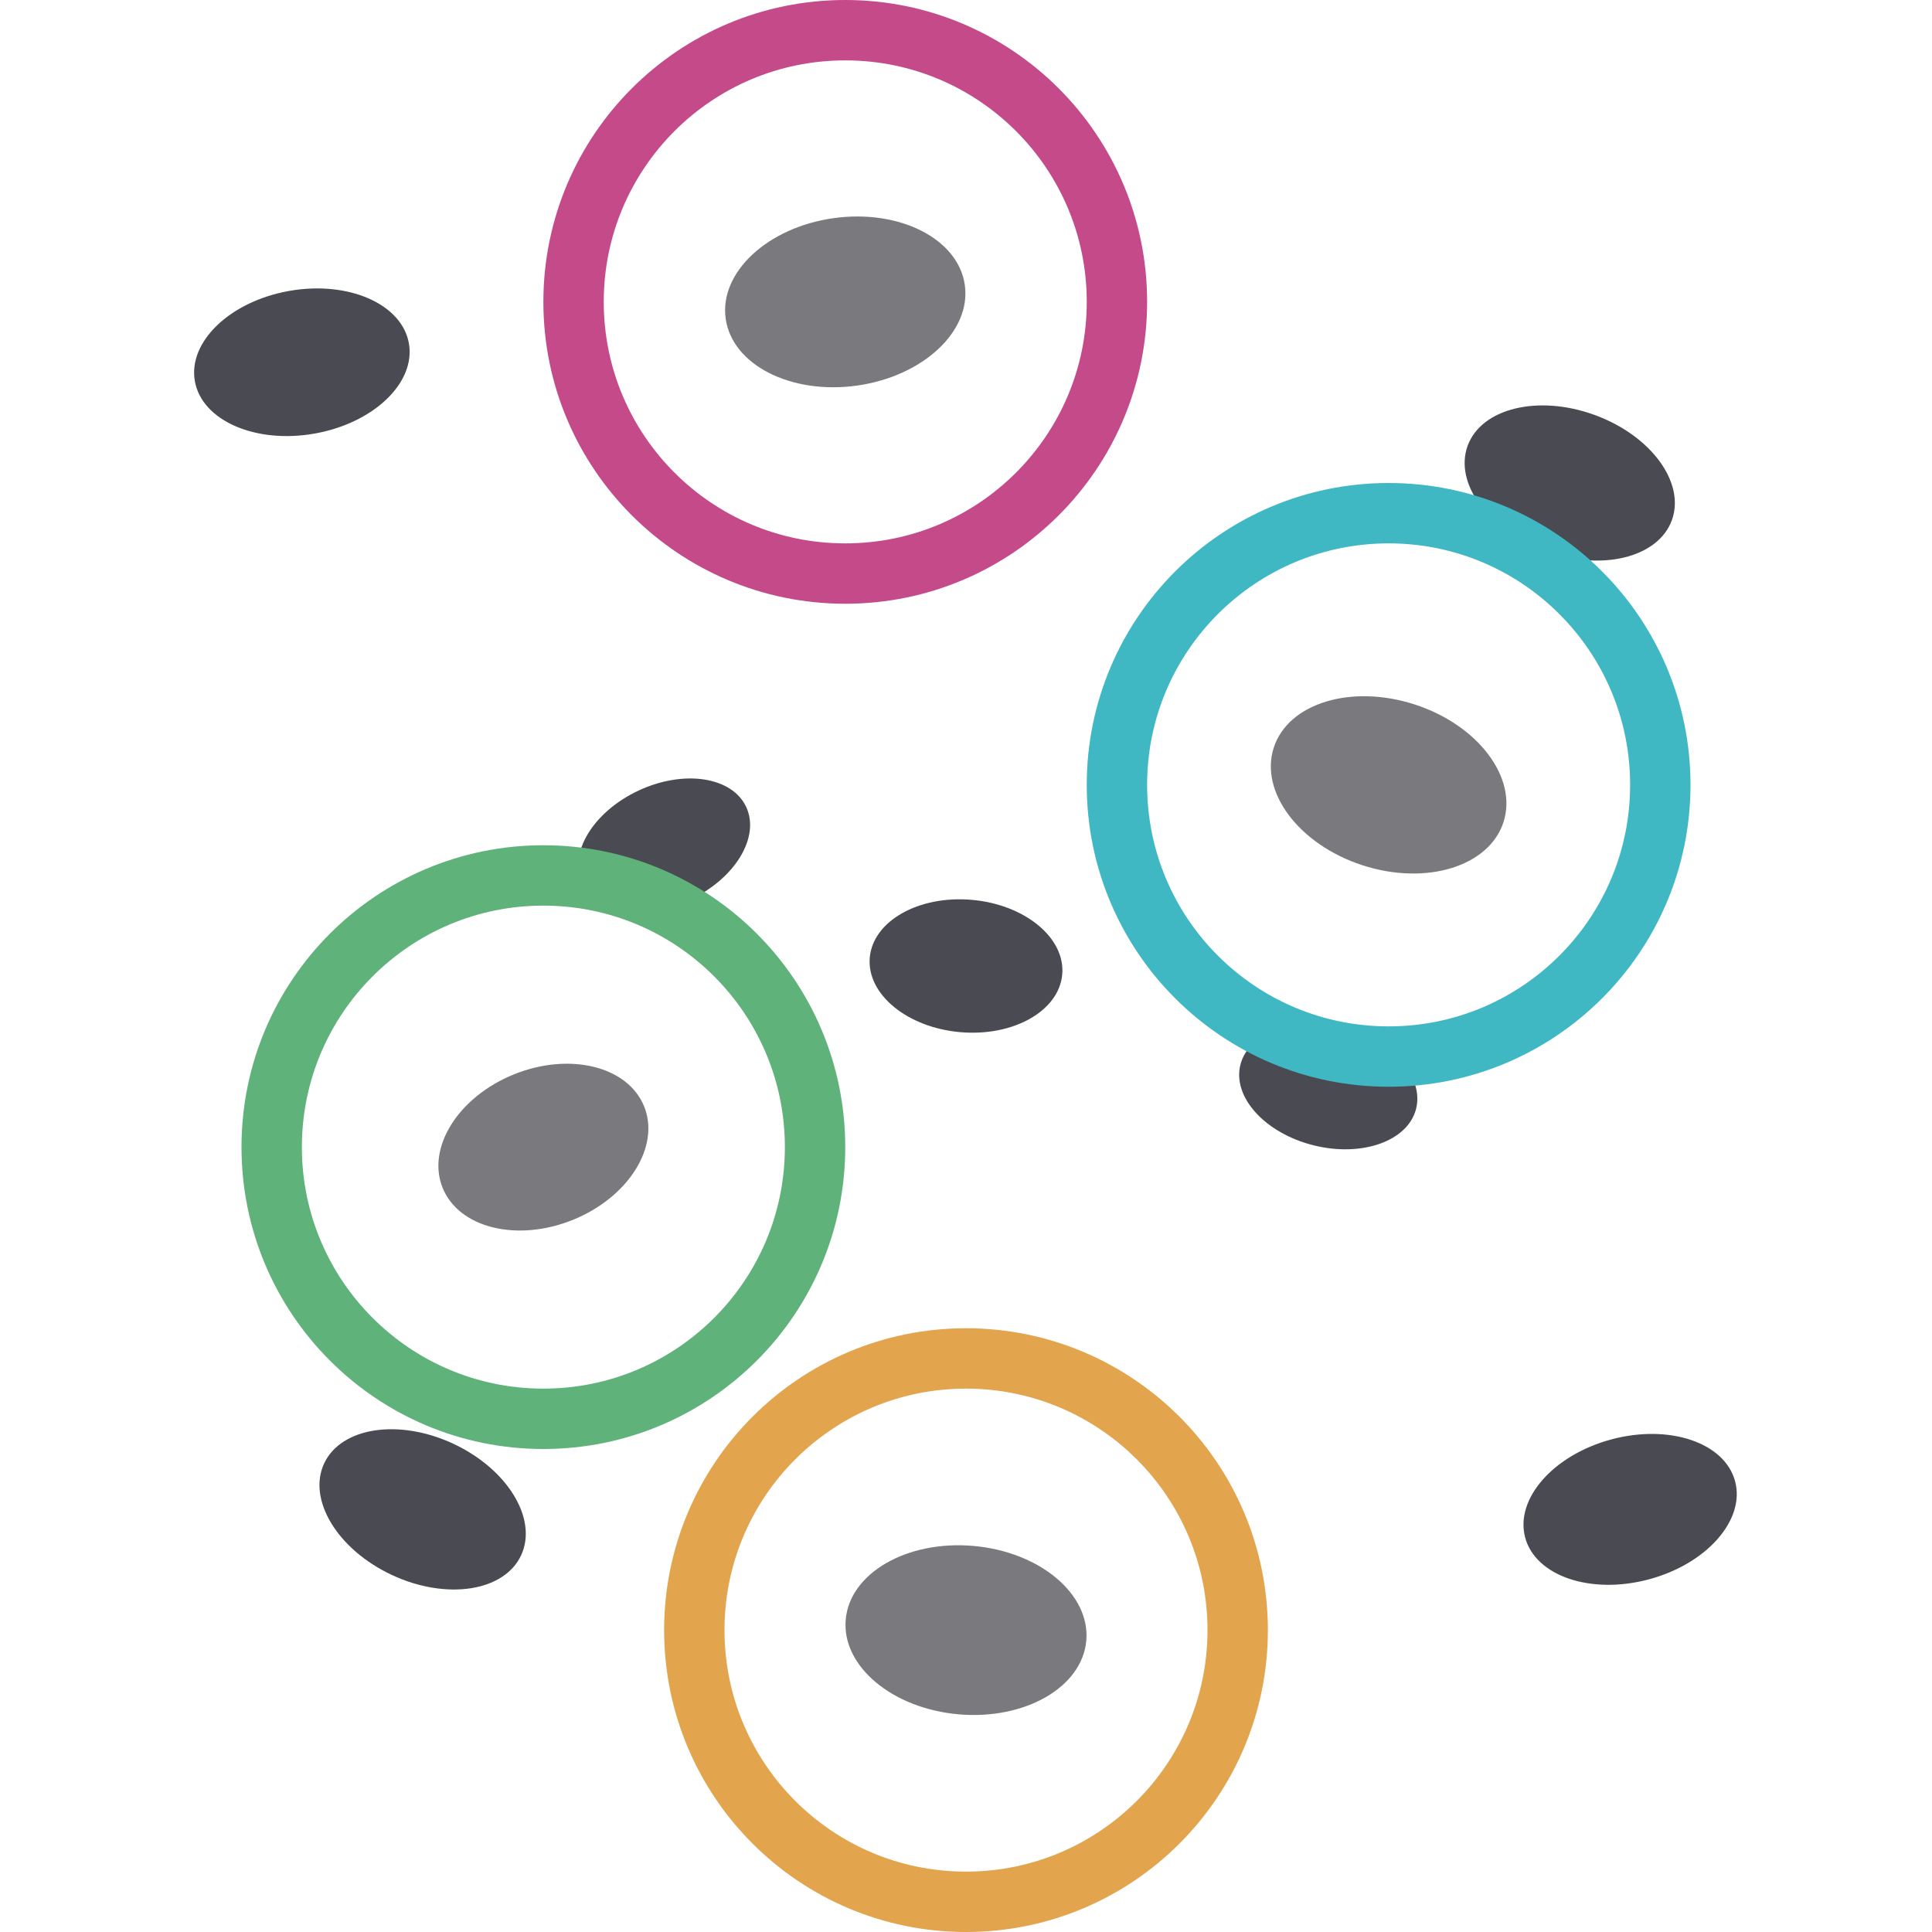
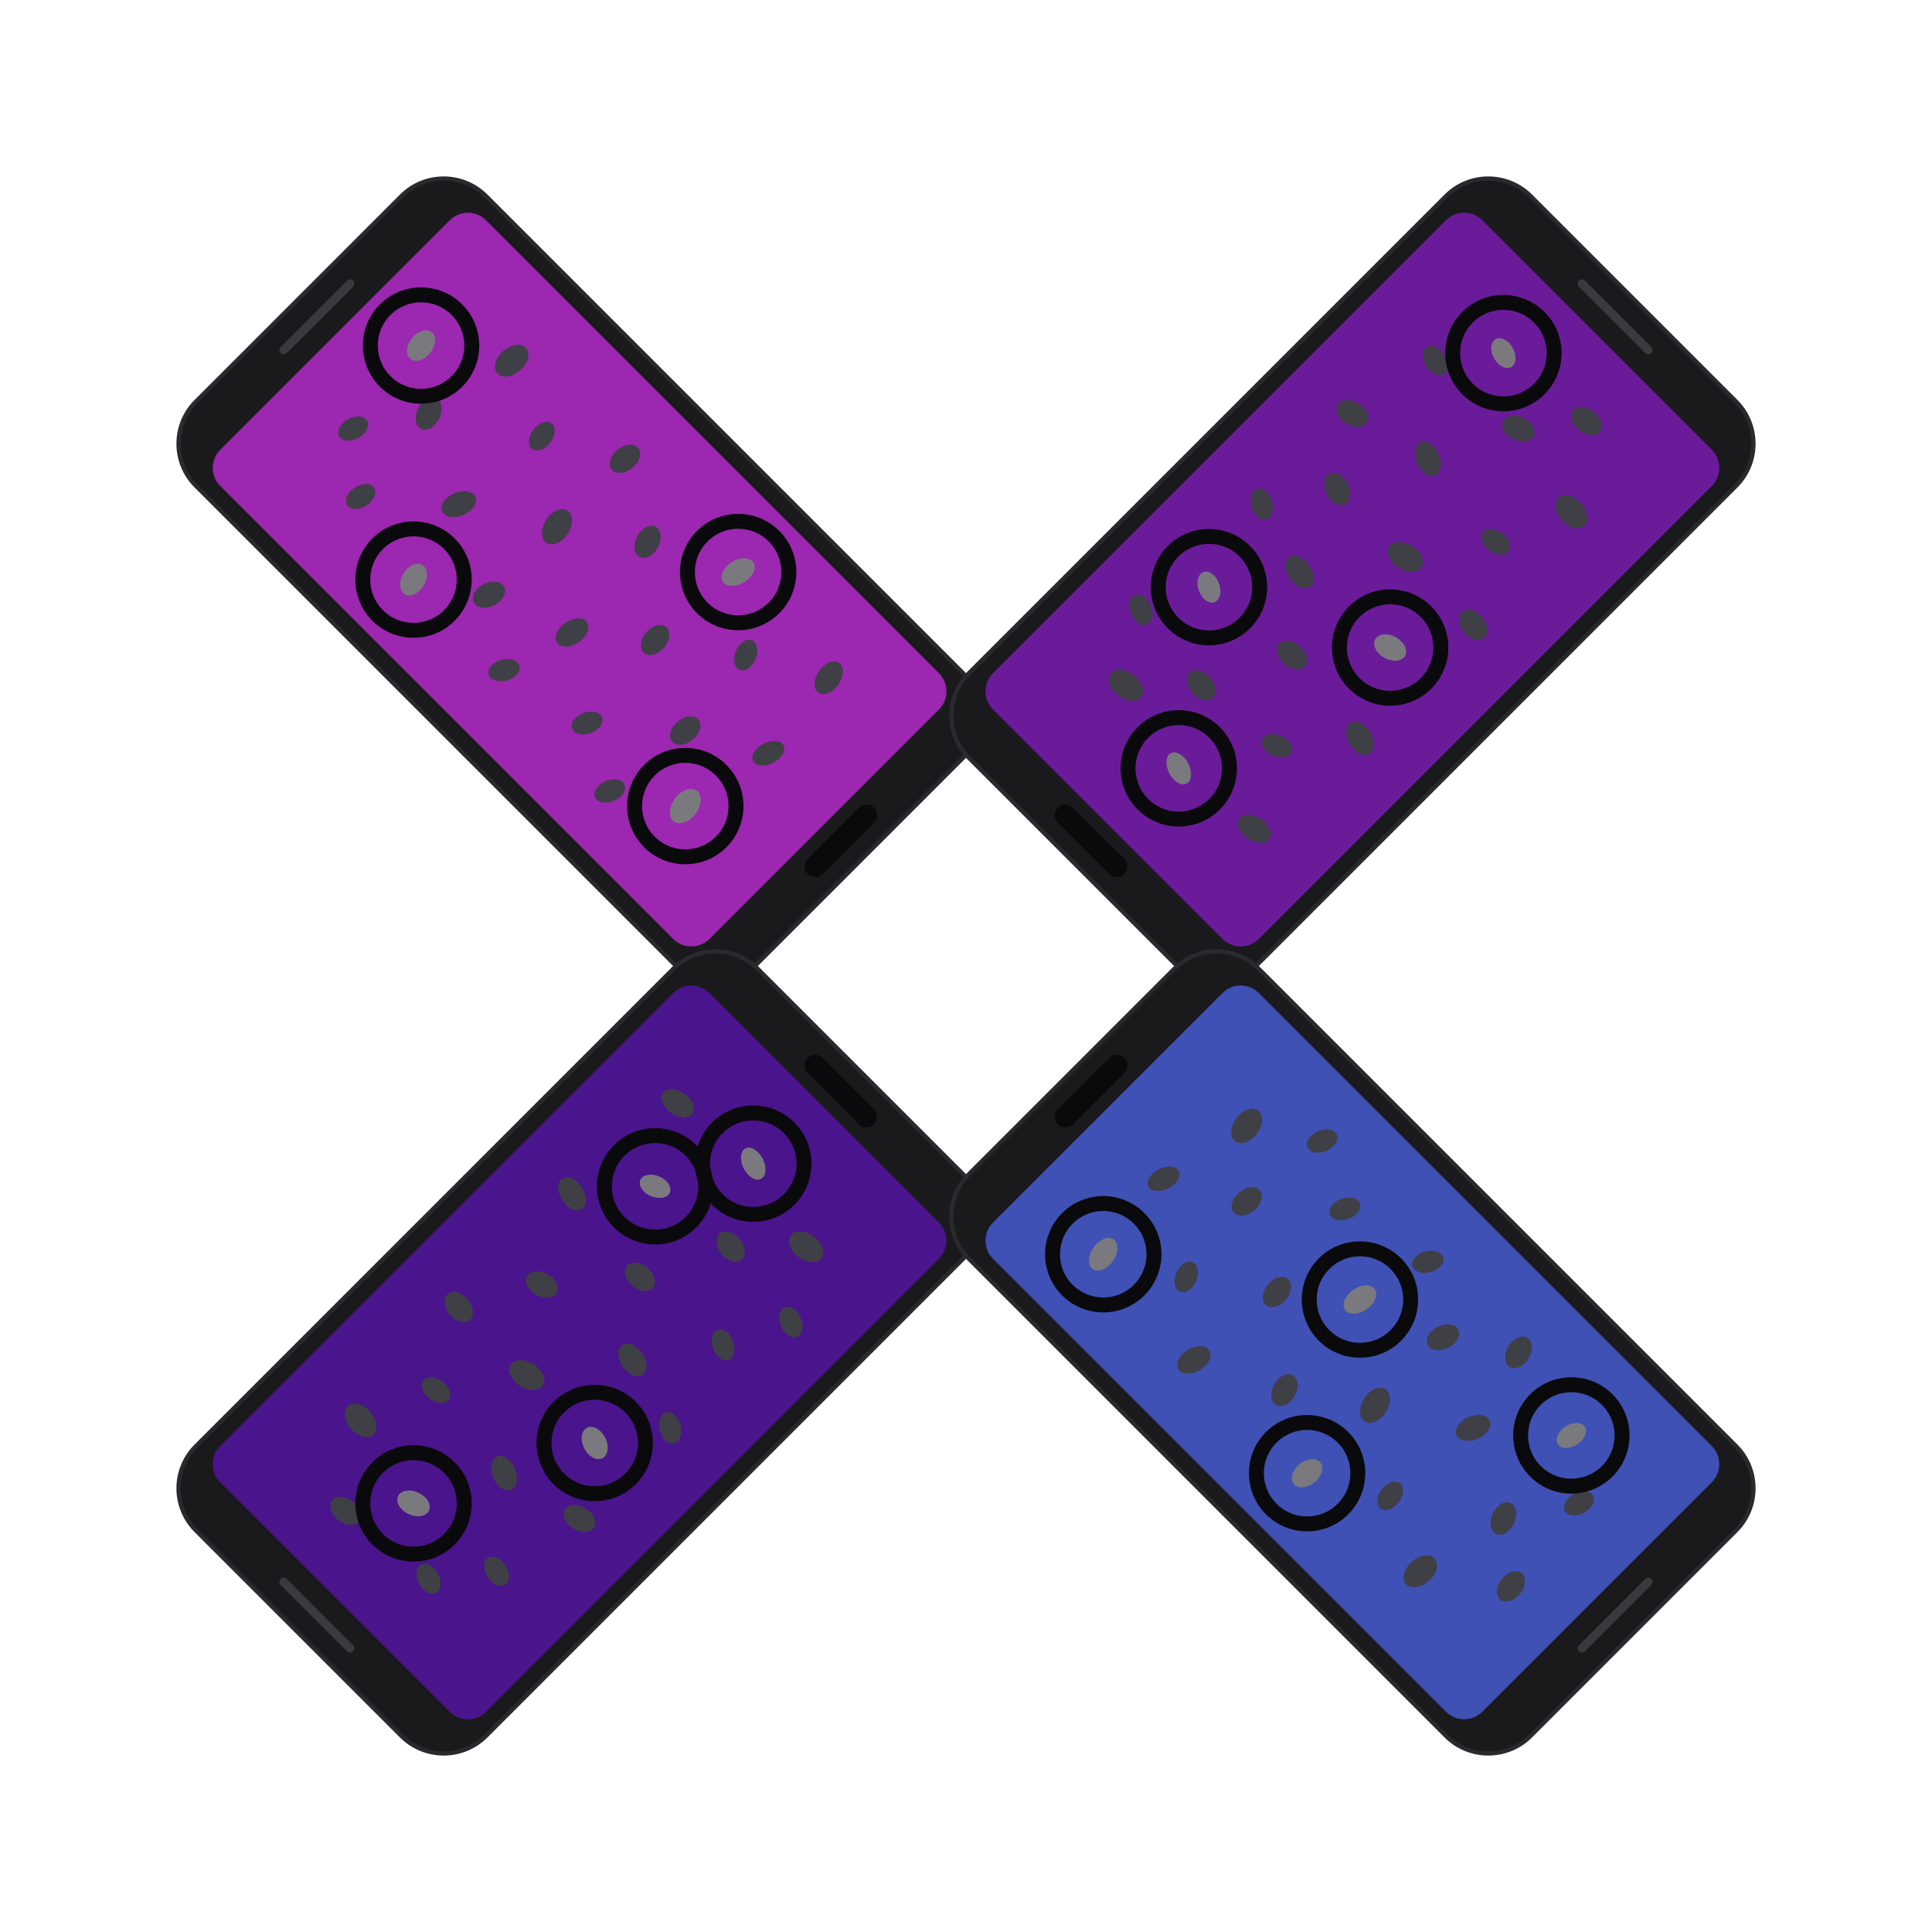
- <svg xmlns="http://www.w3.org/2000/svg" width="256" height="256" viewBox="0 0 64 64">
-   <ellipse cx="10" cy="12" rx="3.6" ry="2.4" fill="#4a4a52" transform="rotate(-10 10 12)" />
-   <ellipse cx="52" cy="16" rx="3.6" ry="2.4" fill="#4a4a52" transform="rotate(20 52 16)" />
-   <ellipse cx="14" cy="50" rx="3.6" ry="2.4" fill="#4a4a52" transform="rotate(25 14 50)" />
-   <ellipse cx="54" cy="50" rx="3.6" ry="2.4" fill="#4a4a52" transform="rotate(-15 54 50)" />
-   <ellipse cx="32" cy="32" rx="3.2" ry="2.2" fill="#4a4a52" transform="rotate(5 32 32)" />
-   <ellipse cx="22" cy="28" rx="3" ry="2" fill="#4a4a52" transform="rotate(-25 22 28)" />
-   <ellipse cx="44" cy="36" rx="3" ry="2" fill="#4a4a52" transform="rotate(14 44 36)" />
-   <ellipse cx="28" cy="10" rx="4" ry="2.8" fill="#7a7a7e" transform="rotate(-8 28 10)" />
-   <circle cx="28" cy="10" r="9" fill="none" stroke="#c44a8a" stroke-width="2" />
-   <ellipse cx="46" cy="26" rx="4" ry="2.8" fill="#7a7a7e" transform="rotate(18 46 26)" />
-   <circle cx="46" cy="26" r="9" fill="none" stroke="#3fb8c4" stroke-width="2" />
-   <ellipse cx="18" cy="38" rx="3.6" ry="2.6" fill="#7a7a7e" transform="rotate(-22 18 38)" />
-   <circle cx="18" cy="38" r="9" fill="none" stroke="#5fb27a" stroke-width="2" />
-   <ellipse cx="32" cy="54" rx="4" ry="2.8" fill="#7a7a7e" transform="rotate(5 32 54)" />
-   <circle cx="32" cy="54" r="9" fill="none" stroke="#e2a44d" stroke-width="2" />
+ <svg xmlns="http://www.w3.org/2000/svg" width="1024" height="1024" viewBox="0 0 1024 1024">
+   <defs>
+     <clipPath id="clip-r0">
+       <rect x="6" y="14" width="88" height="162" rx="6" ry="6" />
+     </clipPath>
+     <clipPath id="clip-r1">
+       <rect x="6" y="14" width="88" height="162" rx="6" ry="6" />
+     </clipPath>
+     <clipPath id="clip-r2">
+       <rect x="6" y="14" width="88" height="162" rx="6" ry="6" />
+     </clipPath>
+     <clipPath id="clip-r3">
+       <rect x="6" y="14" width="88" height="162" rx="6" ry="6" />
+     </clipPath>
+   </defs>
+   <g transform="translate(307.2 307.2) rotate(135) scale(2.263579 2.263579) translate(-50 -95)">
+     <rect x="2" y="2" width="96" height="186" rx="14" ry="14" fill="#1a1a1d" stroke="#2a2a2e" stroke-width="1" />
+     <rect x="6" y="14" width="88" height="162" rx="6" ry="6" fill="#9C27B0" />
+     <g clip-path="url(#clip-r0)">
+       <g transform="translate(10 22.5) scale(1.25)">
+         <ellipse cx="12" cy="12" rx="3.4" ry="2.2" fill="#3f3f46" transform="rotate(-10 12 12)" />
+         <ellipse cx="30" cy="10" rx="3.2" ry="2" fill="#3f3f46" transform="rotate(18 30 10)" />
+         <ellipse cx="48" cy="14" rx="3.6" ry="2.4" fill="#7a7a7e" transform="rotate(-8 48 14)" />
+         <ellipse cx="56" cy="26" rx="3" ry="2" fill="#3f3f46" transform="rotate(22 56 26)" />
+         <ellipse cx="38" cy="24" rx="3.2" ry="2.2" fill="#3f3f46" transform="rotate(5 38 24)" />
+         <ellipse cx="20" cy="26" rx="3" ry="2" fill="#3f3f46" transform="rotate(-22 20 26)" />
+         <ellipse cx="10" cy="38" rx="3.4" ry="2.2" fill="#7a7a7e" transform="rotate(14 10 38)" />
+         <ellipse cx="30" cy="40" rx="3.2" ry="2.2" fill="#3f3f46" transform="rotate(-5 30 40)" />
+         <ellipse cx="50" cy="38" rx="3" ry="2" fill="#3f3f46" transform="rotate(25 50 38)" />
+         <ellipse cx="18" cy="54" rx="3.2" ry="2.2" fill="#3f3f46" transform="rotate(-16 18 54)" />
+         <ellipse cx="40" cy="52" rx="3.4" ry="2.2" fill="#3f3f46" transform="rotate(10 40 52)" />
+         <ellipse cx="54" cy="56" rx="3" ry="2" fill="#3f3f46" transform="rotate(30 54 56)" />
+         <ellipse cx="10" cy="68" rx="3.2" ry="2.2" fill="#3f3f46" transform="rotate(6 10 68)" />
+         <ellipse cx="28" cy="68" rx="3.6" ry="2.4" fill="#3f3f46" transform="rotate(-12 28 68)" />
+         <ellipse cx="46" cy="68" rx="3.2" ry="2.2" fill="#3f3f46" transform="rotate(18 46 68)" />
+         <ellipse cx="18" cy="82" rx="3" ry="2" fill="#3f3f46" transform="rotate(-8 18 82)" />
+         <ellipse cx="38" cy="84" rx="3.4" ry="2.2" fill="#3f3f46" transform="rotate(22 38 84)" />
+         <ellipse cx="54" cy="80" rx="3.2" ry="2.2" fill="#7a7a7e" transform="rotate(-14 54 80)" />
+         <ellipse cx="12" cy="96" rx="3.6" ry="2.4" fill="#3f3f46" transform="rotate(4 12 96)" />
+         <ellipse cx="30" cy="100" rx="3.2" ry="2.2" fill="#3f3f46" transform="rotate(-20 30 100)" />
+         <ellipse cx="50" cy="98" rx="3" ry="2" fill="#3f3f46" transform="rotate(12 50 98)" />
+         <ellipse cx="22" cy="110" rx="3.2" ry="2.2" fill="#7a7a7e" transform="rotate(-6 22 110)" />
+         <ellipse cx="42" cy="108" rx="3" ry="2" fill="#3f3f46" transform="rotate(16 42 108)" />
+         <circle cx="22" cy="110" r="9.5" fill="none" stroke="#0a0a0c" stroke-width="2.8" />
+         <circle cx="54" cy="80" r="9.5" fill="none" stroke="#0a0a0c" stroke-width="2.8" />
+         <circle cx="10" cy="38" r="9.5" fill="none" stroke="#0a0a0c" stroke-width="2.8" />
+         <circle cx="48" cy="14" r="9.5" fill="none" stroke="#0a0a0c" stroke-width="2.8" />
+       </g>
+     </g>
+     <rect x="39" y="6" width="22" height="5" rx="2.5" fill="#0a0a0c" />
+     <rect x="38" y="181" width="24" height="2" rx="1" fill="#3a3a3e" />
+   </g>
+   <g transform="translate(716.8 307.2) rotate(-135) scale(2.263579 2.263579) translate(-50 -95)">
+     <rect x="2" y="2" width="96" height="186" rx="14" ry="14" fill="#1a1a1d" stroke="#2a2a2e" stroke-width="1" />
+     <rect x="6" y="14" width="88" height="162" rx="6" ry="6" fill="#6A1B9A" />
+     <g clip-path="url(#clip-r1)">
+       <g transform="translate(10 22.5) scale(1.25)">
+         <ellipse cx="12" cy="12" rx="3.4" ry="2.2" fill="#3f3f46" transform="rotate(-10 12 12)" />
+         <ellipse cx="30" cy="10" rx="3.2" ry="2" fill="#7a7a7e" transform="rotate(18 30 10)" />
+         <ellipse cx="48" cy="14" rx="3.6" ry="2.4" fill="#3f3f46" transform="rotate(-8 48 14)" />
+         <ellipse cx="56" cy="26" rx="3" ry="2" fill="#3f3f46" transform="rotate(22 56 26)" />
+         <ellipse cx="38" cy="24" rx="3.2" ry="2.2" fill="#3f3f46" transform="rotate(5 38 24)" />
+         <ellipse cx="20" cy="26" rx="3" ry="2" fill="#3f3f46" transform="rotate(-22 20 26)" />
+         <ellipse cx="10" cy="38" rx="3.4" ry="2.2" fill="#3f3f46" transform="rotate(14 10 38)" />
+         <ellipse cx="30" cy="40" rx="3.2" ry="2.2" fill="#3f3f46" transform="rotate(-5 30 40)" />
+         <ellipse cx="50" cy="38" rx="3" ry="2" fill="#7a7a7e" transform="rotate(25 50 38)" />
+         <ellipse cx="18" cy="54" rx="3.2" ry="2.2" fill="#7a7a7e" transform="rotate(-16 18 54)" />
+         <ellipse cx="40" cy="52" rx="3.4" ry="2.2" fill="#3f3f46" transform="rotate(10 40 52)" />
+         <ellipse cx="54" cy="56" rx="3" ry="2" fill="#3f3f46" transform="rotate(30 54 56)" />
+         <ellipse cx="10" cy="68" rx="3.2" ry="2.2" fill="#3f3f46" transform="rotate(6 10 68)" />
+         <ellipse cx="28" cy="68" rx="3.6" ry="2.4" fill="#3f3f46" transform="rotate(-12 28 68)" />
+         <ellipse cx="46" cy="68" rx="3.2" ry="2.2" fill="#3f3f46" transform="rotate(18 46 68)" />
+         <ellipse cx="18" cy="82" rx="3" ry="2" fill="#3f3f46" transform="rotate(-8 18 82)" />
+         <ellipse cx="38" cy="84" rx="3.4" ry="2.2" fill="#3f3f46" transform="rotate(22 38 84)" />
+         <ellipse cx="54" cy="80" rx="3.2" ry="2.2" fill="#3f3f46" transform="rotate(-14 54 80)" />
+         <ellipse cx="12" cy="96" rx="3.6" ry="2.4" fill="#3f3f46" transform="rotate(4 12 96)" />
+         <ellipse cx="30" cy="100" rx="3.2" ry="2.2" fill="#3f3f46" transform="rotate(-20 30 100)" />
+         <ellipse cx="50" cy="98" rx="3" ry="2" fill="#3f3f46" transform="rotate(12 50 98)" />
+         <ellipse cx="22" cy="110" rx="3.2" ry="2.2" fill="#3f3f46" transform="rotate(-6 22 110)" />
+         <ellipse cx="42" cy="108" rx="3" ry="2" fill="#7a7a7e" transform="rotate(16 42 108)" />
+         <circle cx="42" cy="108" r="9.5" fill="none" stroke="#0a0a0c" stroke-width="2.8" />
+         <circle cx="18" cy="54" r="9.5" fill="none" stroke="#0a0a0c" stroke-width="2.8" />
+         <circle cx="50" cy="38" r="9.5" fill="none" stroke="#0a0a0c" stroke-width="2.8" />
+         <circle cx="30" cy="10" r="9.5" fill="none" stroke="#0a0a0c" stroke-width="2.8" />
+       </g>
+     </g>
+     <rect x="39" y="6" width="22" height="5" rx="2.5" fill="#0a0a0c" />
+     <rect x="38" y="181" width="24" height="2" rx="1" fill="#3a3a3e" />
+   </g>
+   <g transform="translate(307.2 716.8) rotate(45) scale(2.263579 2.263579) translate(-50 -95)">
+     <rect x="2" y="2" width="96" height="186" rx="14" ry="14" fill="#1a1a1d" stroke="#2a2a2e" stroke-width="1" />
+     <rect x="6" y="14" width="88" height="162" rx="6" ry="6" fill="#4A148C" />
+     <g clip-path="url(#clip-r2)">
+       <g transform="translate(10 22.5) scale(1.25)">
+         <ellipse cx="12" cy="12" rx="3.4" ry="2.2" fill="#3f3f46" transform="rotate(-10 12 12)" />
+         <ellipse cx="30" cy="10" rx="3.2" ry="2" fill="#7a7a7e" transform="rotate(18 30 10)" />
+         <ellipse cx="48" cy="14" rx="3.6" ry="2.4" fill="#3f3f46" transform="rotate(-8 48 14)" />
+         <ellipse cx="56" cy="26" rx="3" ry="2" fill="#3f3f46" transform="rotate(22 56 26)" />
+         <ellipse cx="38" cy="24" rx="3.2" ry="2.2" fill="#3f3f46" transform="rotate(5 38 24)" />
+         <ellipse cx="20" cy="26" rx="3" ry="2" fill="#7a7a7e" transform="rotate(-22 20 26)" />
+         <ellipse cx="10" cy="38" rx="3.4" ry="2.2" fill="#3f3f46" transform="rotate(14 10 38)" />
+         <ellipse cx="30" cy="40" rx="3.2" ry="2.2" fill="#3f3f46" transform="rotate(-5 30 40)" />
+         <ellipse cx="50" cy="38" rx="3" ry="2" fill="#3f3f46" transform="rotate(25 50 38)" />
+         <ellipse cx="18" cy="54" rx="3.2" ry="2.2" fill="#3f3f46" transform="rotate(-16 18 54)" />
+         <ellipse cx="40" cy="52" rx="3.4" ry="2.2" fill="#3f3f46" transform="rotate(10 40 52)" />
+         <ellipse cx="54" cy="56" rx="3" ry="2" fill="#3f3f46" transform="rotate(30 54 56)" />
+         <ellipse cx="10" cy="68" rx="3.2" ry="2.2" fill="#3f3f46" transform="rotate(6 10 68)" />
+         <ellipse cx="28" cy="68" rx="3.6" ry="2.4" fill="#3f3f46" transform="rotate(-12 28 68)" />
+         <ellipse cx="46" cy="68" rx="3.2" ry="2.2" fill="#7a7a7e" transform="rotate(18 46 68)" />
+         <ellipse cx="18" cy="82" rx="3" ry="2" fill="#3f3f46" transform="rotate(-8 18 82)" />
+         <ellipse cx="38" cy="84" rx="3.4" ry="2.2" fill="#3f3f46" transform="rotate(22 38 84)" />
+         <ellipse cx="54" cy="80" rx="3.2" ry="2.2" fill="#3f3f46" transform="rotate(-14 54 80)" />
+         <ellipse cx="12" cy="96" rx="3.6" ry="2.4" fill="#3f3f46" transform="rotate(4 12 96)" />
+         <ellipse cx="30" cy="100" rx="3.2" ry="2.2" fill="#7a7a7e" transform="rotate(-20 30 100)" />
+         <ellipse cx="50" cy="98" rx="3" ry="2" fill="#3f3f46" transform="rotate(12 50 98)" />
+         <ellipse cx="22" cy="110" rx="3.2" ry="2.2" fill="#3f3f46" transform="rotate(-6 22 110)" />
+         <ellipse cx="42" cy="108" rx="3" ry="2" fill="#3f3f46" transform="rotate(16 42 108)" />
+         <circle cx="30" cy="100" r="9.5" fill="none" stroke="#0a0a0c" stroke-width="2.8" />
+         <circle cx="46" cy="68" r="9.5" fill="none" stroke="#0a0a0c" stroke-width="2.8" />
+         <circle cx="20" cy="26" r="9.5" fill="none" stroke="#0a0a0c" stroke-width="2.8" />
+         <circle cx="30" cy="10" r="9.5" fill="none" stroke="#0a0a0c" stroke-width="2.8" />
+       </g>
+     </g>
+     <rect x="39" y="6" width="22" height="5" rx="2.5" fill="#0a0a0c" />
+     <rect x="38" y="181" width="24" height="2" rx="1" fill="#3a3a3e" />
+   </g>
+   <g transform="translate(716.8 716.8) rotate(-45) scale(2.263579 2.263579) translate(-50 -95)">
+     <rect x="2" y="2" width="96" height="186" rx="14" ry="14" fill="#1a1a1d" stroke="#2a2a2e" stroke-width="1" />
+     <rect x="6" y="14" width="88" height="162" rx="6" ry="6" fill="#3F51B5" />
+     <g clip-path="url(#clip-r3)">
+       <g transform="translate(10 22.5) scale(1.25)">
+         <ellipse cx="12" cy="12" rx="3.4" ry="2.2" fill="#7a7a7e" transform="rotate(-10 12 12)" />
+         <ellipse cx="30" cy="10" rx="3.2" ry="2" fill="#3f3f46" transform="rotate(18 30 10)" />
+         <ellipse cx="48" cy="14" rx="3.6" ry="2.4" fill="#3f3f46" transform="rotate(-8 48 14)" />
+         <ellipse cx="56" cy="26" rx="3" ry="2" fill="#3f3f46" transform="rotate(22 56 26)" />
+         <ellipse cx="38" cy="24" rx="3.2" ry="2.2" fill="#3f3f46" transform="rotate(5 38 24)" />
+         <ellipse cx="20" cy="26" rx="3" ry="2" fill="#3f3f46" transform="rotate(-22 20 26)" />
+         <ellipse cx="10" cy="38" rx="3.4" ry="2.2" fill="#3f3f46" transform="rotate(14 10 38)" />
+         <ellipse cx="30" cy="40" rx="3.2" ry="2.2" fill="#3f3f46" transform="rotate(-5 30 40)" />
+         <ellipse cx="50" cy="38" rx="3" ry="2" fill="#3f3f46" transform="rotate(25 50 38)" />
+         <ellipse cx="18" cy="54" rx="3.2" ry="2.2" fill="#3f3f46" transform="rotate(-16 18 54)" />
+         <ellipse cx="40" cy="52" rx="3.4" ry="2.2" fill="#7a7a7e" transform="rotate(10 40 52)" />
+         <ellipse cx="54" cy="56" rx="3" ry="2" fill="#3f3f46" transform="rotate(30 54 56)" />
+         <ellipse cx="10" cy="68" rx="3.2" ry="2.2" fill="#7a7a7e" transform="rotate(6 10 68)" />
+         <ellipse cx="28" cy="68" rx="3.6" ry="2.4" fill="#3f3f46" transform="rotate(-12 28 68)" />
+         <ellipse cx="46" cy="68" rx="3.2" ry="2.2" fill="#3f3f46" transform="rotate(18 46 68)" />
+         <ellipse cx="18" cy="82" rx="3" ry="2" fill="#3f3f46" transform="rotate(-8 18 82)" />
+         <ellipse cx="38" cy="84" rx="3.4" ry="2.2" fill="#3f3f46" transform="rotate(22 38 84)" />
+         <ellipse cx="54" cy="80" rx="3.2" ry="2.2" fill="#3f3f46" transform="rotate(-14 54 80)" />
+         <ellipse cx="12" cy="96" rx="3.6" ry="2.4" fill="#3f3f46" transform="rotate(4 12 96)" />
+         <ellipse cx="30" cy="100" rx="3.2" ry="2.2" fill="#3f3f46" transform="rotate(-20 30 100)" />
+         <ellipse cx="50" cy="98" rx="3" ry="2" fill="#7a7a7e" transform="rotate(12 50 98)" />
+         <ellipse cx="22" cy="110" rx="3.2" ry="2.2" fill="#3f3f46" transform="rotate(-6 22 110)" />
+         <ellipse cx="42" cy="108" rx="3" ry="2" fill="#3f3f46" transform="rotate(16 42 108)" />
+         <circle cx="50" cy="98" r="9.5" fill="none" stroke="#0a0a0c" stroke-width="2.8" />
+         <circle cx="10" cy="68" r="9.5" fill="none" stroke="#0a0a0c" stroke-width="2.8" />
+         <circle cx="40" cy="52" r="9.5" fill="none" stroke="#0a0a0c" stroke-width="2.8" />
+         <circle cx="12" cy="12" r="9.5" fill="none" stroke="#0a0a0c" stroke-width="2.8" />
+       </g>
+     </g>
+     <rect x="39" y="6" width="22" height="5" rx="2.5" fill="#0a0a0c" />
+     <rect x="38" y="181" width="24" height="2" rx="1" fill="#3a3a3e" />
+   </g>
</svg>
